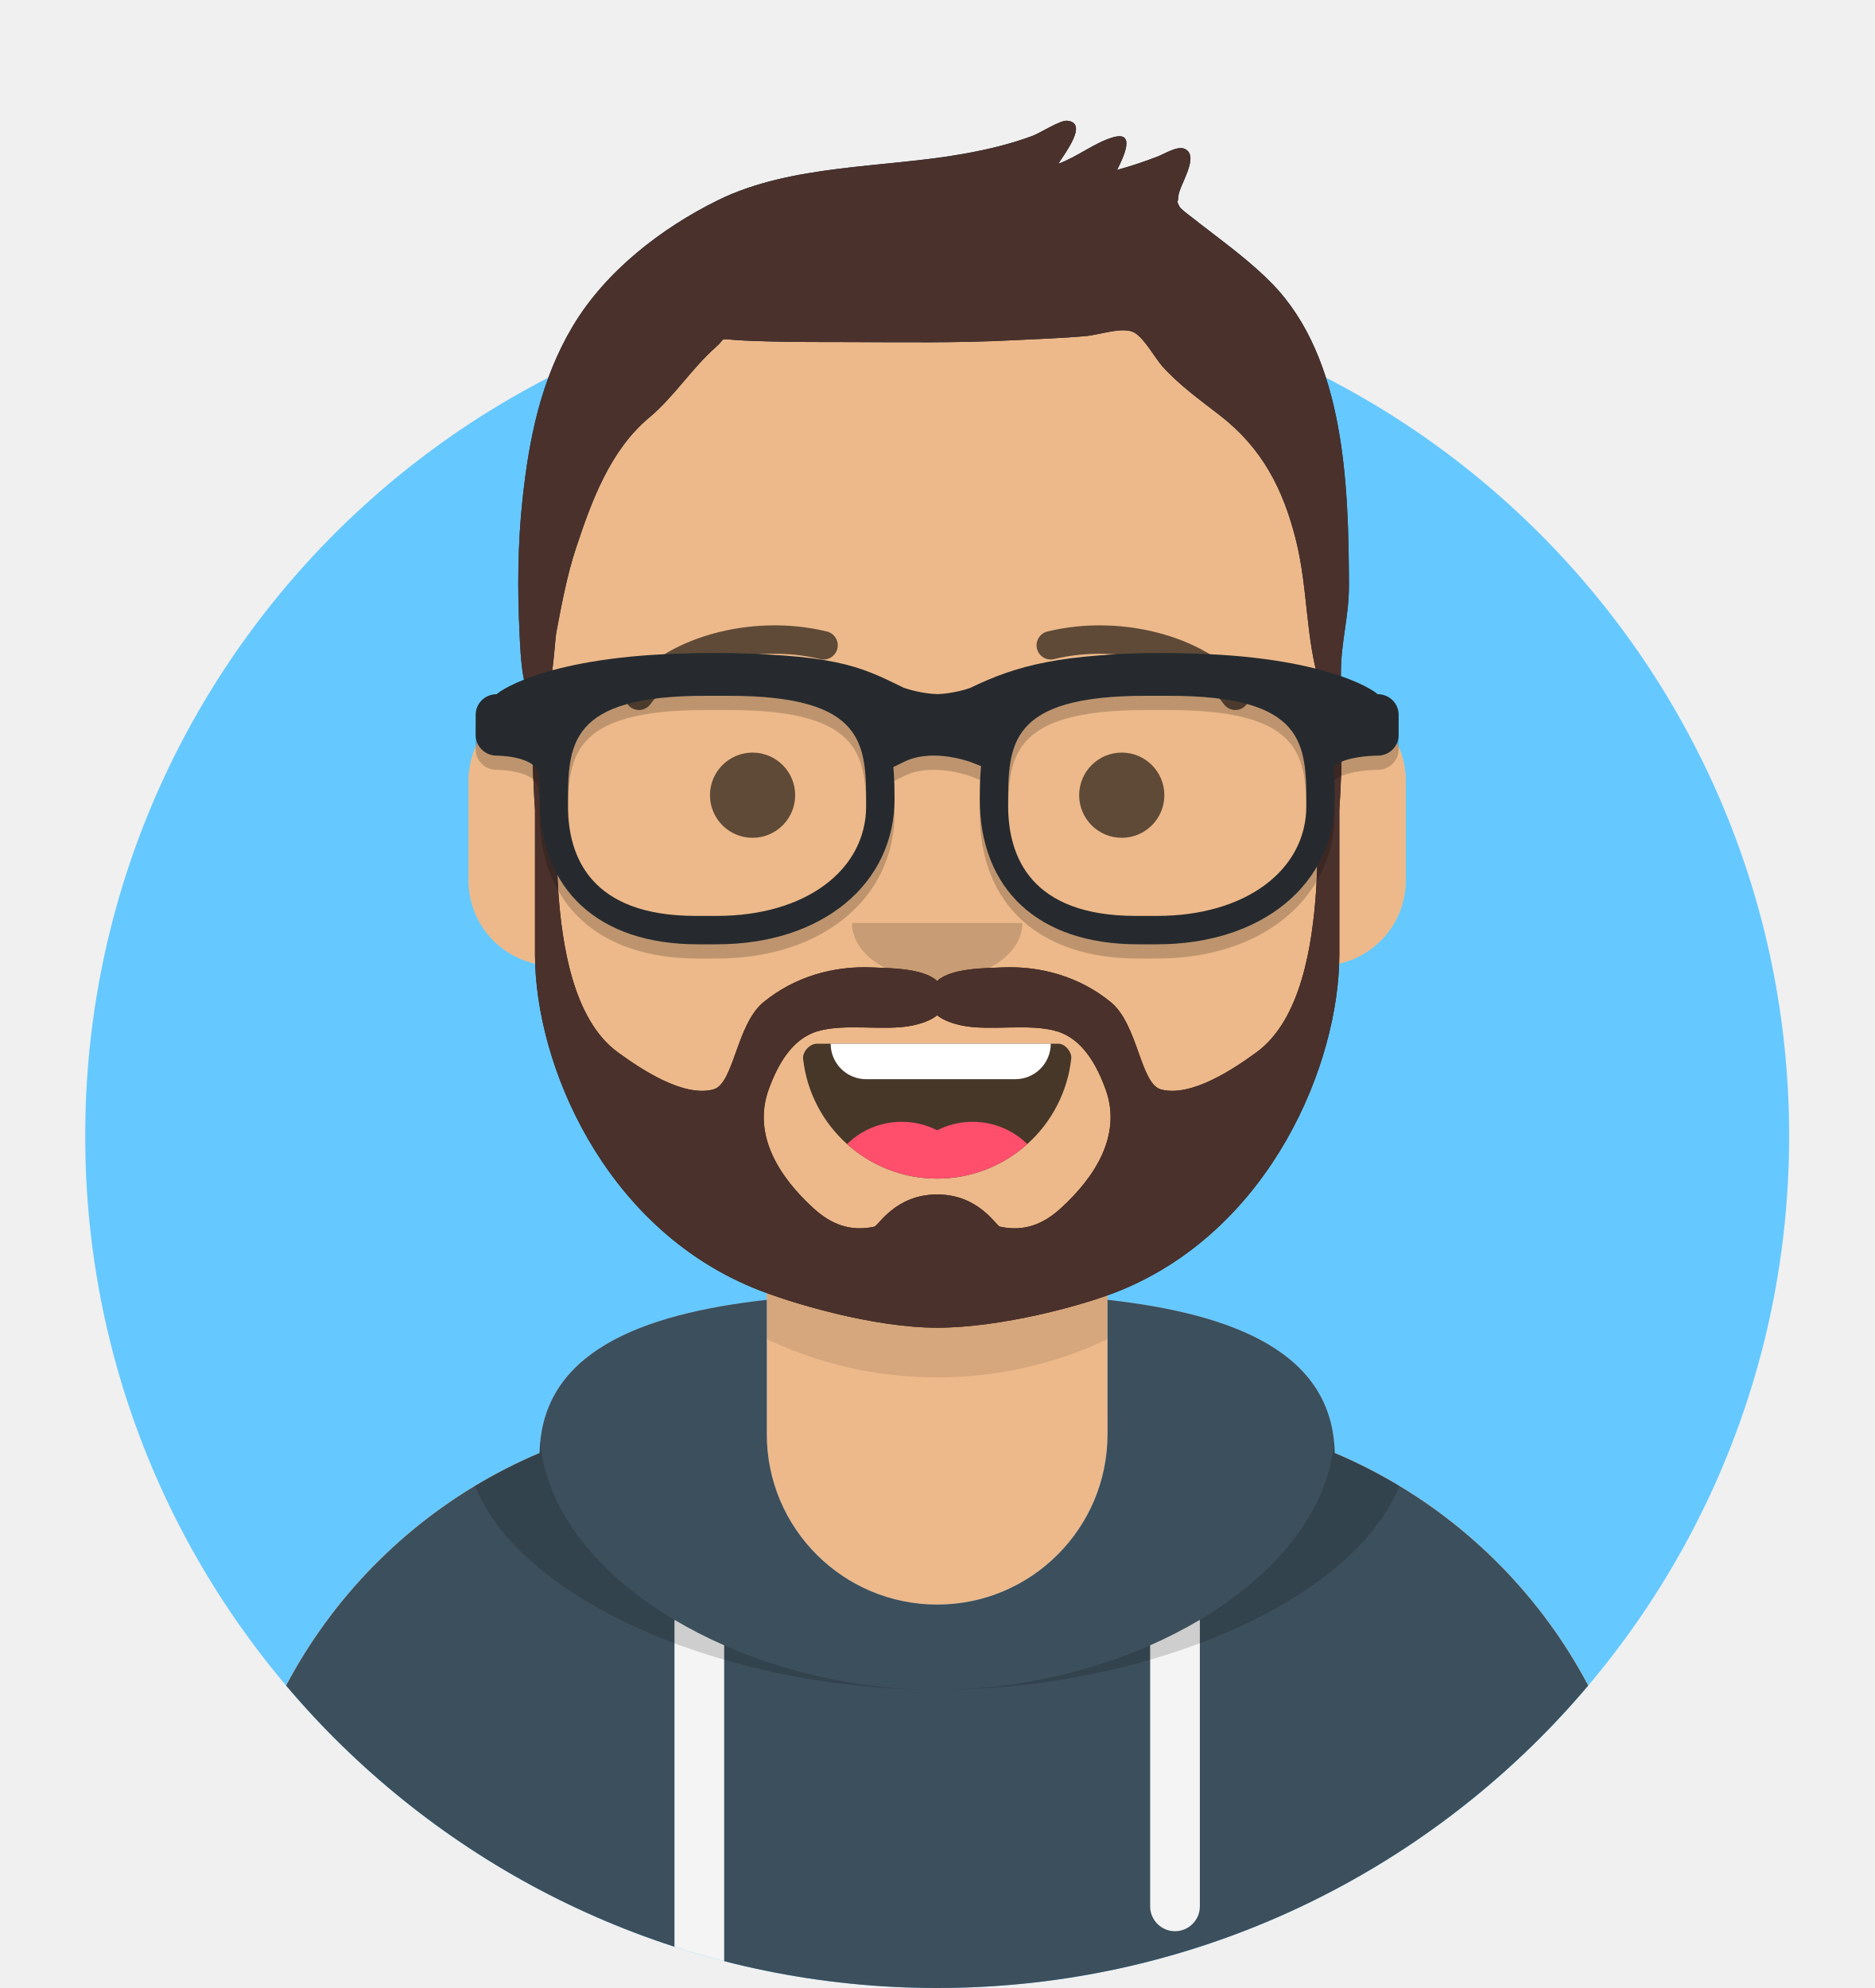
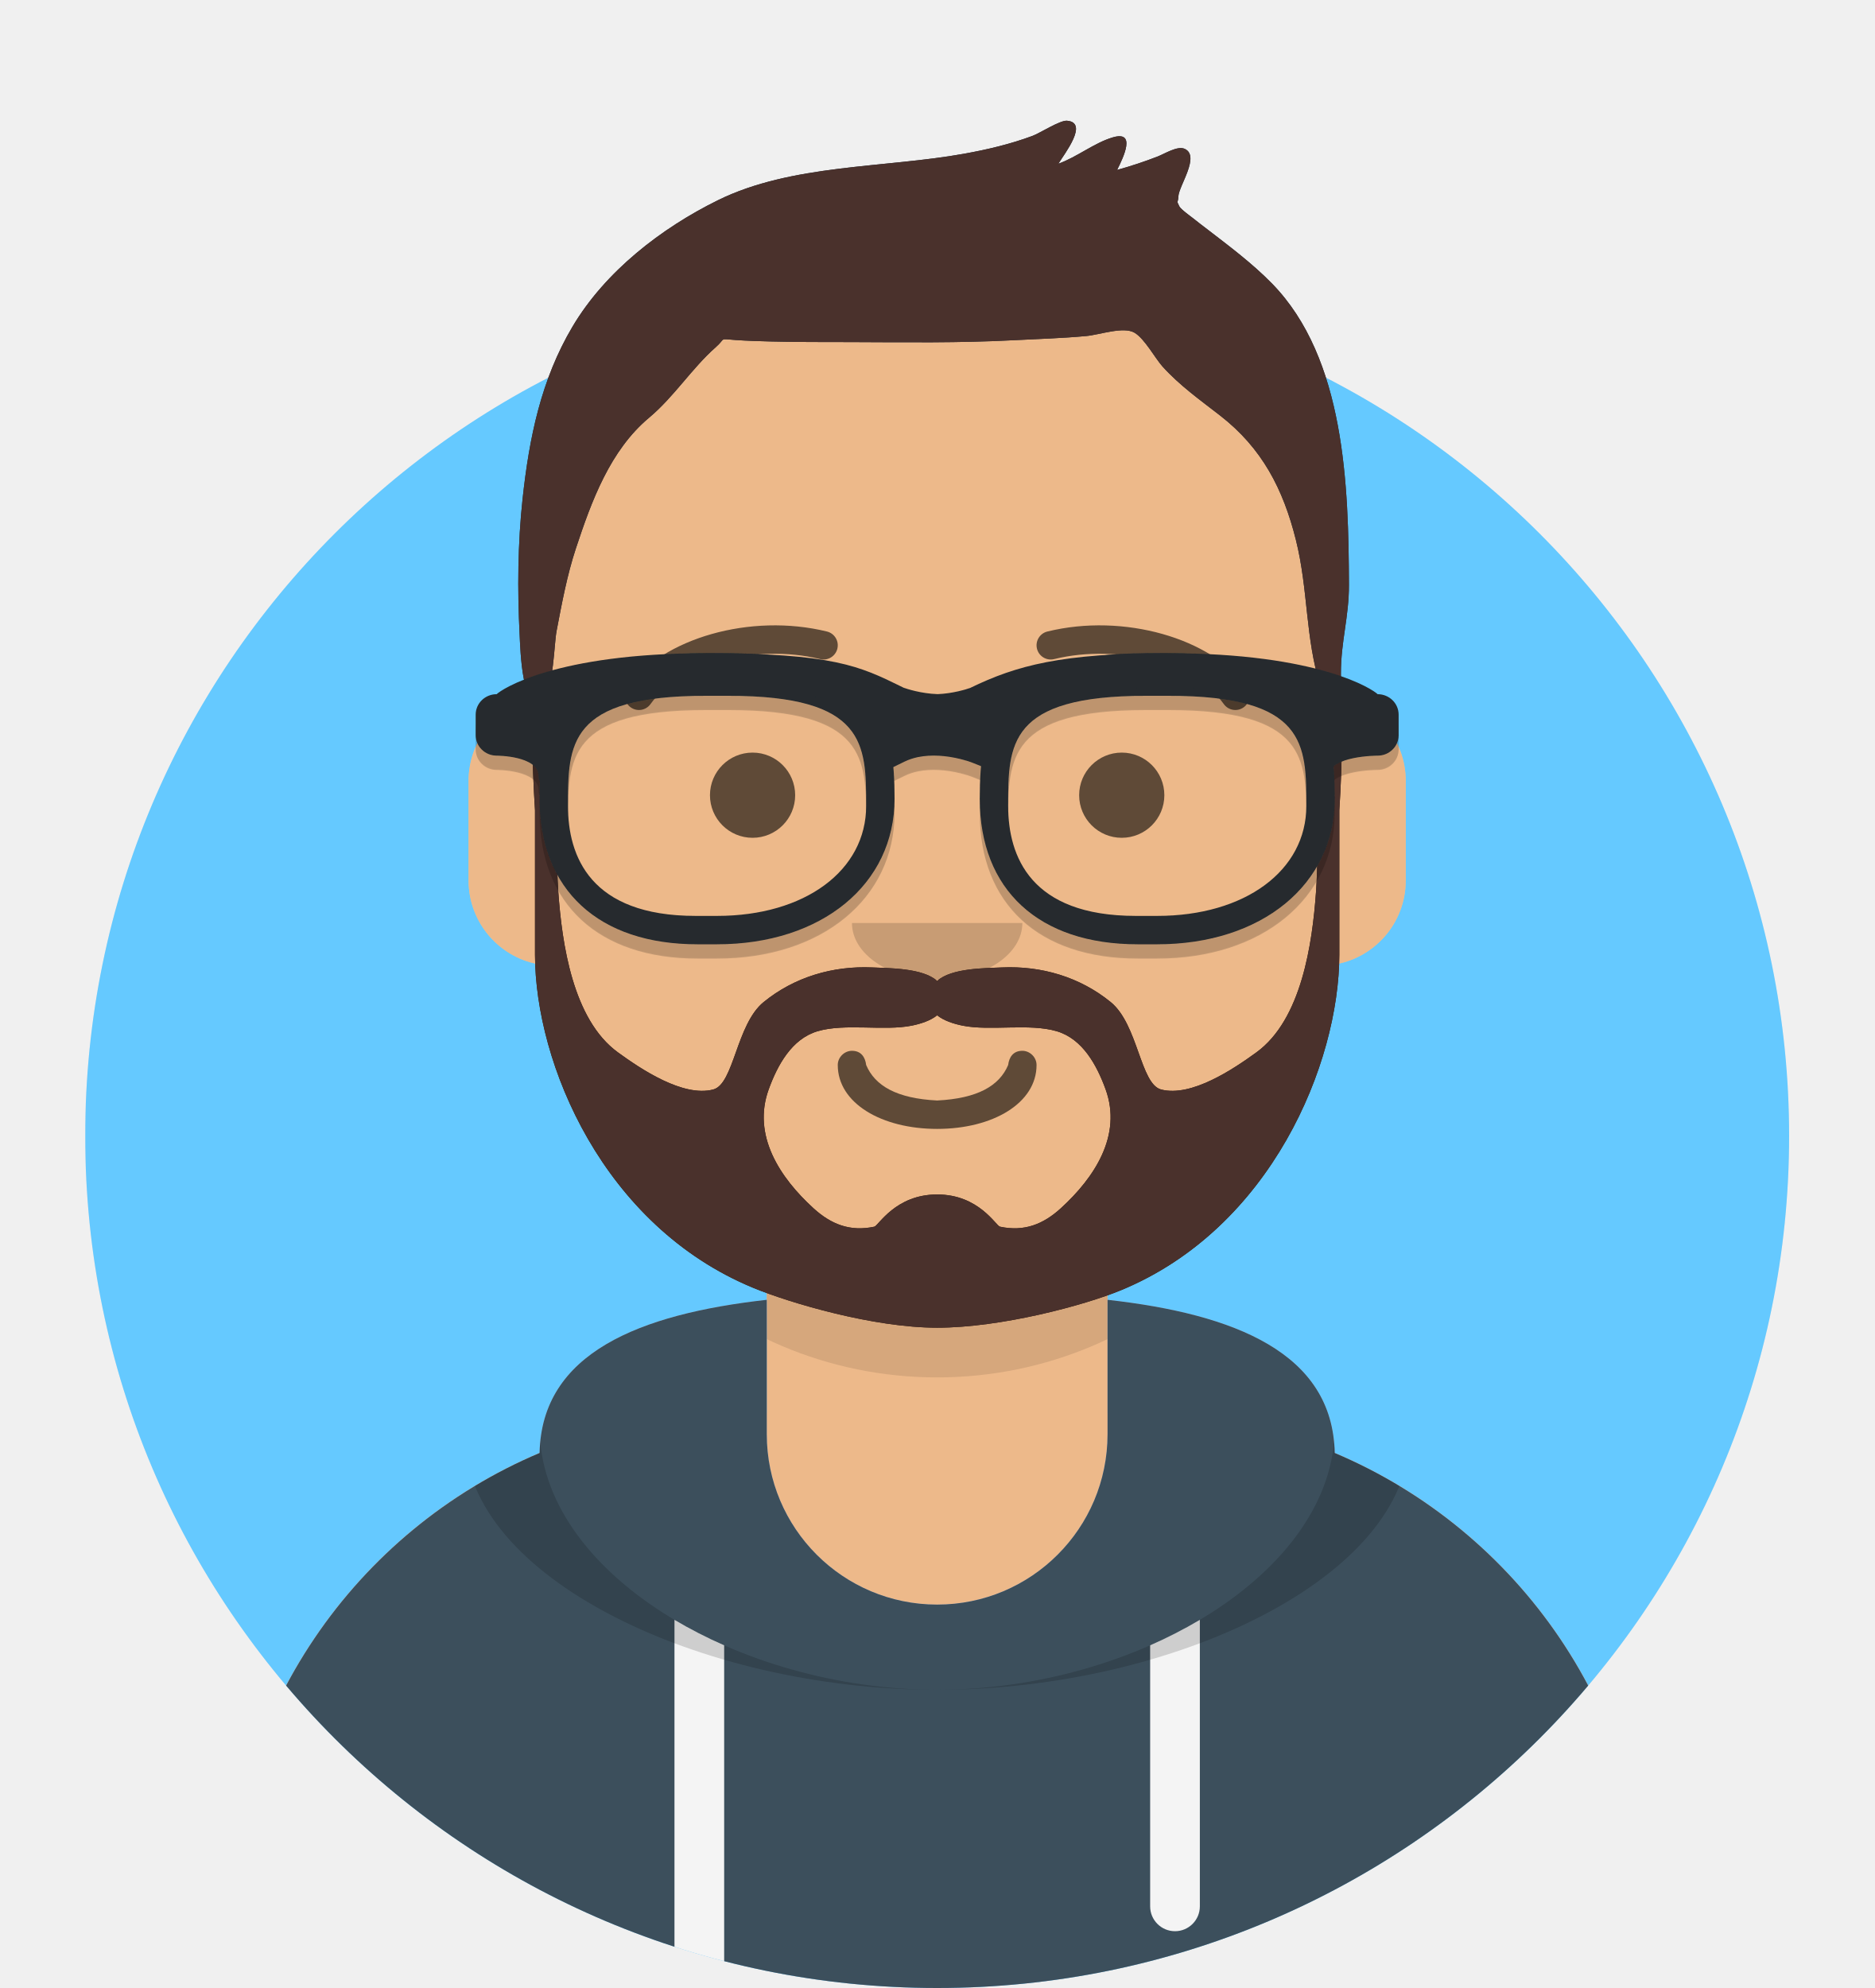
<svg xmlns="http://www.w3.org/2000/svg" xmlns:xlink="http://www.w3.org/1999/xlink" width="264px" height="280px" viewBox="0 0 264 280" version="1.1">
  <defs>
    <circle id="react-path-1" cx="120" cy="120" r="120" />
    <path d="M12,160 C12,226.274 65.726,280 132,280 C198.274,280 252,226.274 252,160 L264,160 L264,-1.42108547e-14 L-3.19744231e-14,-1.42108547e-14 L-3.19744231e-14,160 L12,160 Z" id="react-path-2" />
    <path d="M124,144.611 L124,163 L128,163 L128,163 C167.765,163 200,195.235 200,235 L200,244 L0,244 L0,235 C-4.86974701e-15,195.235 32.235,163 72,163 L72,163 L76,163 L76,144.611 C58.763,136.422 46.372,119.687 44.305,99.881 C38.48,99.058 34,94.052 34,88 L34,74 C34,68.054 38.325,63.118 44,62.166 L44,56 L44,56 C44,25.072 69.072,5.68137151e-15 100,0 L100,0 L100,0 C130.928,-5.68137151e-15 156,25.072 156,56 L156,62.166 C161.675,63.118 166,68.054 166,74 L166,88 C166,94.052 161.52,99.058 155.695,99.881 C153.628,119.687 141.237,136.422 124,144.611 Z" id="react-path-3" />
  </defs>
  <g id="Avataaar" stroke="none" stroke-width="1" fill="none" fill-rule="evenodd">
    <g transform="translate(-825, -1100)" id="Avataaar/Circle">
      <g transform="translate(825, 1100)">
        <g id="Circle" stroke-width="1" fill-rule="evenodd" transform="translate(12, 40)">
          <mask id="react-mask-4" fill="white">
            <use xlink:href="#react-path-1" />
          </mask>
          <use id="Circle-Background" fill="#E6E6E6" xlink:href="#react-path-1" />
          <g id="Color/Palette/Blue-01" mask="url(#react-mask-4)" fill="#65C9FF">
            <rect id="🖍Color" x="0" y="0" width="240" height="240" />
          </g>
        </g>
        <mask id="react-mask-5" fill="white">
          <use xlink:href="#react-path-2" />
        </mask>
        <g id="Mask" />
        <g id="Avataaar" stroke-width="1" fill-rule="evenodd" mask="url(#react-mask-5)">
          <g id="Body" transform="translate(32, 36)">
            <mask id="react-mask-6" fill="white">
              <use xlink:href="#react-path-3" />
            </mask>
            <use fill="#D0C6AC" xlink:href="#react-path-3" />
            <g id="Skin/👶🏽-03-Brown" mask="url(#react-mask-6)" fill="#EDB98A">
              <g transform="translate(0, 0)" id="Color">
                <rect x="0" y="0" width="264" height="280" />
              </g>
            </g>
            <path d="M156,79 L156,102 C156,132.928 130.928,158 100,158 C69.072,158 44,132.928 44,102 L44,79 L44,94 C44,124.928 69.072,150 100,150 C130.928,150 156,124.928 156,94 L156,79 Z" id="Neck-Shadow" fill-opacity="0.1" fill="#000000" mask="url(#react-mask-6)" />
          </g>
          <g id="Clothing/Hoodie" transform="translate(0, 170)">
            <defs>
-               <path d="M108,13.071 C90.081,15.076 76.28,20.552 76.004,34.645 C50.146,45.568 32,71.165 32,100.999 L32,100.999 L32,110 L232,110 L232,100.999 C232,71.165 213.854,45.568 187.996,34.645 C187.72,20.552 173.919,15.076 156,13.071 L156,32 L156,32 C156,45.255 145.255,56 132,56 L132,56 C118.745,56 108,45.255 108,32 L108,13.071 Z" id="react-path-69" />
+               <path d="M108,13.071 C90.081,15.076 76.28,20.552 76.004,34.645 C50.146,45.568 32,71.165 32,100.999 L32,100.999 L32,110 L232,110 L232,100.999 C232,71.165 213.854,45.568 187.996,34.645 C187.72,20.552 173.919,15.076 156,13.071 L156,32 L156,32 C156,45.255 145.255,56 132,56 L132,56 C118.745,56 108,45.255 108,32 L108,13.071 Z" id="react-path-81" />
            </defs>
-             <mask id="react-mask-70" fill="white">
-               <use xlink:href="#react-path-69" />
+             <mask id="react-mask-82" fill="white">
+               <use xlink:href="#react-path-81" />
            </mask>
-             <use id="Hoodie" fill="#B7C1DB" fill-rule="evenodd" xlink:href="#react-path-69" />
-             <g id="Color/Palette/Gray-01" mask="url(#react-mask-70)" fill-rule="evenodd" fill="#3C4F5C">
+             <use id="Hoodie" fill="#B7C1DB" fill-rule="evenodd" xlink:href="#react-path-81" />
+             <g id="Color/Palette/Gray-01" mask="url(#react-mask-82)" fill-rule="evenodd" fill="#3C4F5C">
              <rect id="🖍Color" x="0" y="0" width="264" height="110" />
            </g>
-             <path d="M102,61.739 L102,110 L95,110 L95,58.15 C97.204,59.46 99.547,60.661 102,61.739 Z M169,58.15 L169,98.5 C169,100.433 167.433,102 165.5,102 C163.567,102 162,100.433 162,98.5 L162,61.739 C164.453,60.661 166.796,59.46 169,58.15 Z" id="Straps" fill="#F4F4F4" fill-rule="evenodd" mask="url(#react-mask-70)" />
-             <path d="M90.96,12.724 C75.909,15.571 65.5,21.243 65.5,32.308 C65.5,52.02 98.538,68 132,68 C165.462,68 198.5,52.02 198.5,32.308 C198.5,21.243 188.091,15.571 173.04,12.724 C182.125,16.074 188,21.706 188,31.077 C188,51.469 160.179,68 132,68 C103.821,68 76,51.469 76,31.077 C76,21.706 81.875,16.074 90.96,12.724 Z" id="Shadow" fill-opacity="0.16" fill="#000000" fill-rule="evenodd" mask="url(#react-mask-70)" />
+             <path d="M102,61.739 L102,110 L95,110 L95,58.15 C97.204,59.46 99.547,60.661 102,61.739 Z M169,58.15 L169,98.5 C169,100.433 167.433,102 165.5,102 C163.567,102 162,100.433 162,98.5 L162,61.739 C164.453,60.661 166.796,59.46 169,58.15 Z" id="Straps" fill="#F4F4F4" fill-rule="evenodd" mask="url(#react-mask-82)" />
+             <path d="M90.96,12.724 C75.909,15.571 65.5,21.243 65.5,32.308 C65.5,52.02 98.538,68 132,68 C165.462,68 198.5,52.02 198.5,32.308 C198.5,21.243 188.091,15.571 173.04,12.724 C182.125,16.074 188,21.706 188,31.077 C188,51.469 160.179,68 132,68 C103.821,68 76,51.469 76,31.077 C76,21.706 81.875,16.074 90.96,12.724 Z" id="Shadow" fill-opacity="0.16" fill="#000000" fill-rule="evenodd" mask="url(#react-mask-82)" />
          </g>
          <g id="Face" transform="translate(76, 82)" fill="#000000">
-             <g id="Mouth/Smile" transform="translate(2, 52)">
-               <defs>
-                 <path d="M35.118,15.128 C36.176,24.62 44.226,32 54,32 C63.804,32 71.874,24.574 72.892,15.04 C72.974,14.273 72.117,13 71.043,13 C56.149,13 44.738,13 37.087,13 C36.007,13 35.012,14.178 35.118,15.128 Z" id="react-path-73" />
-               </defs>
-               <mask id="react-mask-74" fill="white">
-                 <use xlink:href="#react-path-73" />
-               </mask>
-               <use id="Mouth" fill-opacity="0.7" fill="#000000" fill-rule="evenodd" xlink:href="#react-path-73" />
-               <rect id="Teeth" fill="#FFFFFF" fill-rule="evenodd" mask="url(#react-mask-74)" x="39" y="2" width="31" height="16" rx="5" />
-               <g id="Tongue" stroke-width="1" fill-rule="evenodd" mask="url(#react-mask-74)" fill="#FF4F6D">
-                 <g transform="translate(38, 24)">
-                   <circle cx="11" cy="11" r="11" />
-                   <circle cx="21" cy="11" r="11" />
-                 </g>
-               </g>
+             <g id="Mouth/Twinkle" transform="translate(2, 52)" fill-opacity="0.6" fill-rule="nonzero" fill="#000000">
+               <path d="M40,16 C40,21.372 46.158,25 54,25 C61.842,25 68,21.372 68,16 C68,14.895 67.05,14 66,14 C64.707,14 64.13,14.905 64,16 C62.758,18.938 59.683,20.716 54,21 C48.317,20.716 45.242,18.938 44,16 C43.87,14.905 43.293,14 42,14 C40.95,14 40,14.895 40,16 Z" id="Mouth" />
            </g>
            <g id="Nose/Default" transform="translate(28, 40)" fill-opacity="0.16">
              <path d="M16,8 C16,12.418 21.373,16 28,16 L28,16 C34.627,16 40,12.418 40,8" id="Nose" />
            </g>
            <g id="Eyes/Default-😀" transform="translate(0, 8)" fill-opacity="0.6">
              <circle id="Eye" cx="30" cy="22" r="6" />
              <circle id="Eye" cx="82" cy="22" r="6" />
            </g>
            <g id="Eyebrow/Outline/Default" fill-opacity="0.6">
              <g id="I-Browse" transform="translate(12, 6)">
                <path d="M3.63,11.159 C7.545,5.65 18.278,2.561 27.523,4.831 C28.596,5.095 29.679,4.439 29.942,3.366 C30.206,2.293 29.55,1.21 28.477,0.947 C17.74,-1.69 5.312,1.887 0.37,8.841 C-0.27,9.742 -0.059,10.99 0.841,11.63 C1.742,12.27 2.99,12.059 3.63,11.159 Z" id="Eyebrow" fill-rule="nonzero" />
                <path d="M61.63,11.159 C65.545,5.65 76.278,2.561 85.523,4.831 C86.596,5.095 87.679,4.439 87.942,3.366 C88.206,2.293 87.55,1.21 86.477,0.947 C75.74,-1.69 63.312,1.887 58.37,8.841 C57.73,9.742 57.941,10.99 58.841,11.63 C59.742,12.27 60.99,12.059 61.63,11.159 Z" id="Eyebrow" fill-rule="nonzero" transform="translate(73.00015, 6.039198) scale(-1, 1) translate(-73.00015, -6.039198) " />
              </g>
            </g>
          </g>
          <g id="Top" stroke-width="1" fill-rule="evenodd">
            <defs>
-               <rect id="react-path-49" x="0" y="0" width="264" height="280" />
-               <path d="M180.15,39.92 C177.39,37.1 174.186,34.707 171.069,32.307 C170.382,31.777 169.683,31.261 169.011,30.712 C168.858,30.587 167.292,29.466 167.105,29.053 C166.654,28.06 166.915,28.833 166.977,27.649 C167.056,26.151 170.111,21.919 167.831,20.949 C166.828,20.522 165.04,21.658 164.078,22.033 C162.196,22.767 160.292,23.393 158.347,23.933 C159.279,22.076 161.055,18.359 157.716,19.354 C155.114,20.129 152.69,22.122 150.076,23.059 C150.941,21.642 154.4,17.248 151.274,17.002 C150.302,16.926 147.471,18.75 146.424,19.14 C143.287,20.305 140.083,21.059 136.79,21.653 C125.592,23.671 112.497,23.095 102.137,28.193 C94.149,32.124 86.263,38.222 81.648,45.988 C77.201,53.473 75.538,61.664 74.607,70.241 C73.924,76.536 73.868,83.043 74.188,89.36 C74.292,91.43 74.525,100.971 77.532,98.081 C79.03,96.642 79.019,90.828 79.396,88.86 C80.147,84.945 80.87,81.013 82.122,77.223 C84.328,70.544 86.931,63.43 92.427,58.83 C95.954,55.878 98.431,51.889 101.806,48.911 C103.322,47.574 102.165,47.713 104.603,47.889 C106.241,48.006 107.885,48.051 109.526,48.094 C113.322,48.193 117.124,48.168 120.921,48.181 C128.568,48.209 136.179,48.317 143.819,47.916 C147.214,47.739 150.618,47.642 154.004,47.328 C155.895,47.153 159.251,45.941 160.808,46.867 C162.233,47.714 163.713,50.482 164.736,51.615 C167.154,54.294 170.036,56.339 172.862,58.535 C178.757,63.115 181.732,68.867 183.523,76.023 C185.306,83.153 184.806,89.768 187.013,96.785 C187.402,98.018 188.429,100.145 189.695,98.239 C189.93,97.885 189.87,95.939 189.87,94.819 C189.87,90.3 191.014,86.908 191,82.359 C190.944,68.527 190.496,50.491 180.15,39.92 Z" id="react-path-48" />
-               <filter x="-0.8%" y="-2.0%" width="101.5%" height="108.0%" filterUnits="objectBoundingBox" id="react-filter-45">
+               <rect id="react-path-69" x="0" y="0" width="264" height="280" />
+               <path d="M180.15,39.92 C177.39,37.1 174.186,34.707 171.069,32.307 C170.382,31.777 169.683,31.261 169.011,30.712 C168.858,30.587 167.292,29.466 167.105,29.053 C166.654,28.06 166.915,28.833 166.977,27.649 C167.056,26.151 170.111,21.919 167.831,20.949 C166.828,20.522 165.04,21.658 164.078,22.033 C162.196,22.767 160.292,23.393 158.347,23.933 C159.279,22.076 161.055,18.359 157.716,19.354 C155.114,20.129 152.69,22.122 150.076,23.059 C150.941,21.642 154.4,17.248 151.274,17.002 C150.302,16.926 147.471,18.75 146.424,19.14 C143.287,20.305 140.083,21.059 136.79,21.653 C125.592,23.671 112.497,23.095 102.137,28.193 C94.149,32.124 86.263,38.222 81.648,45.988 C77.201,53.473 75.538,61.664 74.607,70.241 C73.924,76.536 73.868,83.043 74.188,89.36 C74.292,91.43 74.525,100.971 77.532,98.081 C79.03,96.642 79.019,90.828 79.396,88.86 C80.147,84.945 80.87,81.013 82.122,77.223 C84.328,70.544 86.931,63.43 92.427,58.83 C95.954,55.878 98.431,51.889 101.806,48.911 C103.322,47.574 102.165,47.713 104.603,47.889 C106.241,48.006 107.885,48.051 109.526,48.094 C113.322,48.193 117.124,48.168 120.921,48.181 C128.568,48.209 136.179,48.317 143.819,47.916 C147.214,47.739 150.618,47.642 154.004,47.328 C155.895,47.153 159.251,45.941 160.808,46.867 C162.233,47.714 163.713,50.482 164.736,51.615 C167.154,54.294 170.036,56.339 172.862,58.535 C178.757,63.115 181.732,68.867 183.523,76.023 C185.306,83.153 184.806,89.768 187.013,96.785 C187.402,98.018 188.429,100.145 189.695,98.239 C189.93,97.885 189.87,95.939 189.87,94.819 C189.87,90.3 191.014,86.908 191,82.359 C190.944,68.527 190.496,50.491 180.15,39.92 Z" id="react-path-68" />
+               <filter x="-0.8%" y="-2.0%" width="101.5%" height="108.0%" filterUnits="objectBoundingBox" id="react-filter-65">
                <feOffset dx="0" dy="2" in="SourceAlpha" result="shadowOffsetOuter1" />
                <feColorMatrix values="0 0 0 0 0   0 0 0 0 0   0 0 0 0 0  0 0 0 0.16 0" type="matrix" in="shadowOffsetOuter1" result="shadowMatrixOuter1" />
                <feMerge>
                  <feMergeNode in="shadowMatrixOuter1" />
                  <feMergeNode in="SourceGraphic" />
                </feMerge>
              </filter>
            </defs>
-             <mask id="react-mask-47" fill="white">
-               <use xlink:href="#react-path-49" />
+             <mask id="react-mask-67" fill="white">
+               <use xlink:href="#react-path-69" />
            </mask>
            <g id="Mask" />
-             <g id="Top/Short-Hair/Short-Flat" mask="url(#react-mask-47)">
+             <g id="Top/Short-Hair/Short-Flat" mask="url(#react-mask-67)">
              <g transform="translate(-1, 0)">
                <g id="Facial-Hair/Beard-Light" transform="translate(49, 72)">
                  <defs>
-                     <path d="M101.428,98.169 C98.915,100.463 96.237,101.494 92.853,100.773 C92.271,100.649 89.896,96.235 84,96.235 C78.103,96.235 75.729,100.649 75.147,100.773 C71.762,101.494 69.085,100.463 66.571,98.169 C61.846,93.856 57.917,87.908 60.278,81.419 C61.508,78.037 63.51,74.324 67.151,73.246 C71.038,72.096 76.497,73.244 80.415,72.458 C81.684,72.204 83.071,71.751 84,71 C84.929,71.751 86.316,72.204 87.585,72.458 C91.503,73.244 96.961,72.096 100.849,73.246 C104.49,74.324 106.491,78.037 107.722,81.419 C110.083,87.908 106.154,93.856 101.428,98.169 M140.081,26 C136.671,34.4 137.988,44.858 137.357,53.676 C136.844,60.843 135.337,71.586 128.973,76.215 C125.718,78.582 119.794,82.56 115.542,81.45 C112.615,80.686 112.302,72.29 108.455,69.147 C104.092,65.582 98.643,64.016 93.149,64.258 C90.779,64.362 85.984,64.337 84,66.16 C82.016,64.337 77.222,64.362 74.851,64.258 C69.357,64.016 63.908,65.582 59.545,69.147 C55.698,72.29 55.386,80.686 52.458,81.45 C48.206,82.56 42.282,78.582 39.027,76.215 C32.662,71.586 31.156,60.843 30.643,53.676 C30.012,44.858 31.329,34.4 27.919,26 C26.26,26 27.354,42.129 27.354,42.129 L27.354,62.485 C27.386,77.773 36.935,100.655 58.108,109.393 C63.286,111.53 75.015,115 84,115 C92.985,115 104.714,111.86 109.892,109.723 C131.065,100.986 140.614,77.773 140.646,62.485 L140.646,42.129 C140.646,42.129 141.74,26 140.081,26" id="react-path-66" />
+                     <path d="M101.428,98.169 C98.915,100.463 96.237,101.494 92.853,100.773 C92.271,100.649 89.896,96.235 84,96.235 C78.103,96.235 75.729,100.649 75.147,100.773 C71.762,101.494 69.085,100.463 66.571,98.169 C61.846,93.856 57.917,87.908 60.278,81.419 C61.508,78.037 63.51,74.324 67.151,73.246 C71.038,72.096 76.497,73.244 80.415,72.458 C81.684,72.204 83.071,71.751 84,71 C84.929,71.751 86.316,72.204 87.585,72.458 C91.503,73.244 96.961,72.096 100.849,73.246 C104.49,74.324 106.491,78.037 107.722,81.419 C110.083,87.908 106.154,93.856 101.428,98.169 M140.081,26 C136.671,34.4 137.988,44.858 137.357,53.676 C136.844,60.843 135.337,71.586 128.973,76.215 C125.718,78.582 119.794,82.56 115.542,81.45 C112.615,80.686 112.302,72.29 108.455,69.147 C104.092,65.582 98.643,64.016 93.149,64.258 C90.779,64.362 85.984,64.337 84,66.16 C82.016,64.337 77.222,64.362 74.851,64.258 C69.357,64.016 63.908,65.582 59.545,69.147 C55.698,72.29 55.386,80.686 52.458,81.45 C48.206,82.56 42.282,78.582 39.027,76.215 C32.662,71.586 31.156,60.843 30.643,53.676 C30.012,44.858 31.329,34.4 27.919,26 C26.26,26 27.354,42.129 27.354,42.129 L27.354,62.485 C27.386,77.773 36.935,100.655 58.108,109.393 C63.286,111.53 75.015,115 84,115 C92.985,115 104.714,111.86 109.892,109.723 C131.065,100.986 140.614,77.773 140.646,62.485 L140.646,42.129 C140.646,42.129 141.74,26 140.081,26" id="react-path-78" />
                  </defs>
-                   <mask id="react-mask-65" fill="white">
-                     <use xlink:href="#react-path-66" />
+                   <mask id="react-mask-77" fill="white">
+                     <use xlink:href="#react-path-78" />
                  </mask>
-                   <use id="Lite-Beard" fill="#331B0C" fill-rule="evenodd" xlink:href="#react-path-66" />
-                   <g id="Color/Hair/Brown" mask="url(#react-mask-65)" fill="#4A312C">
+                   <use id="Lite-Beard" fill="#331B0C" fill-rule="evenodd" xlink:href="#react-path-78" />
+                   <g id="Color/Hair/Brown" mask="url(#react-mask-77)" fill="#4A312C">
                    <g transform="translate(-32, 0)" id="Color">
                      <rect x="0" y="0" width="264" height="244" />
                    </g>
                  </g>
                </g>
-                 <mask id="react-mask-46" fill="white">
-                   <use xlink:href="#react-path-48" />
+                 <mask id="react-mask-66" fill="white">
+                   <use xlink:href="#react-path-68" />
                </mask>
-                 <use id="Short-Hair" stroke="none" fill="#1F3140" fill-rule="evenodd" xlink:href="#react-path-48" />
-                 <g id="Skin/👶🏽-03-Brown" mask="url(#react-mask-46)" fill="#4A312C">
+                 <use id="Short-Hair" stroke="none" fill="#1F3140" fill-rule="evenodd" xlink:href="#react-path-68" />
+                 <g id="Skin/👶🏽-03-Brown" mask="url(#react-mask-66)" fill="#4A312C">
                  <g transform="translate(0, 0) " id="Color">
                    <rect x="0" y="0" width="264" height="280" />
                  </g>
                </g>
                <g id="Top/_Resources/Prescription-02" fill="none" transform="translate(62, 85)" stroke-width="1">
                  <defs>
-                     <filter x="-0.8%" y="-2.4%" width="101.5%" height="109.8%" filterUnits="objectBoundingBox" id="react-filter-59">
+                     <filter x="-0.8%" y="-2.4%" width="101.5%" height="109.8%" filterUnits="objectBoundingBox" id="react-filter-75">
                      <feOffset dx="0" dy="2" in="SourceAlpha" result="shadowOffsetOuter1" />
                      <feColorMatrix values="0 0 0 0 0   0 0 0 0 0   0 0 0 0 0  0 0 0 0.2 0" type="matrix" in="shadowOffsetOuter1" result="shadowMatrixOuter1" />
                      <feMerge>
                        <feMergeNode in="shadowMatrixOuter1" />
                        <feMergeNode in="SourceGraphic" />
                      </feMerge>
                    </filter>
                  </defs>
-                   <g id="Wayfarers" filter="url(#react-filter-59)" transform="translate(6, 7)" fill="#252C2F">
+                   <g id="Wayfarers" filter="url(#react-filter-75)" transform="translate(6, 7)" fill="#252C2F">
                    <path d="M34,41 L31.242,41 C17.315,41 9,33.336 9,20.5 C9,10.127 10.817,0 32.53,0 L35.47,0 C57.183,0 59,10.127 59,20.5 C59,32.569 48.721,41 34,41 Z M32.385,6 C13,6 13,12.841 13,21.502 C13,28.572 16.116,37 30.971,37 L34,37 C46.365,37 55,30.627 55,21.502 C55,12.841 55,6 35.615,6 L32.385,6 Z" id="Left" fill-rule="nonzero" />
                    <path d="M96,41 L93.242,41 C79.315,41 71,33.336 71,20.5 C71,10.127 72.817,0 94.53,0 L97.47,0 C119.183,0 121,10.127 121,20.5 C121,32.569 110.721,41 96,41 Z M94.385,6 C75,6 75,12.841 75,21.502 C75,28.572 78.119,37 92.971,37 L96,37 C108.365,37 117,30.627 117,21.502 C117,12.841 117,6 97.615,6 L94.385,6 Z" id="Right" fill-rule="nonzero" />
                    <path d="M2.955,5.772 C3.646,5.096 11.21,0 32.5,0 C50.351,0 54.13,1.853 59.85,4.652 L60.269,4.859 C60.667,4.999 62.7,5.69 65.079,5.766 C67.246,5.673 69.1,5.085 69.642,4.897 C76.17,1.722 82.561,0 97.5,0 C118.79,0 126.354,5.096 127.045,5.772 C128.679,5.772 130,7.062 130,8.657 L130,11.543 C130,13.139 128.679,14.429 127.045,14.429 C127.045,14.429 120.144,14.429 120.144,17.315 C120.144,20.2 118.182,13.139 118.182,11.543 L118.182,8.732 C114.579,7.353 108.128,4.786 97.5,4.786 C85.658,4.786 79.761,6.886 74.702,8.971 L74.759,9.108 L74.756,11.094 L72.539,16.444 L69.8,15.361 C69.556,15.264 69.028,15.09 68.296,14.91 C66.256,14.407 64.159,14.254 62.304,14.634 C61.624,14.774 60.992,14.984 60.413,15.267 L57.77,16.558 L55.127,11.396 L55.244,9.102 L55.325,8.907 C50.962,6.874 46.939,4.786 32.5,4.786 C21.872,4.786 15.422,7.352 11.818,8.731 L11.818,11.543 C11.818,13.139 8.864,20.2 8.864,17.315 C8.864,14.429 2.955,14.429 2.955,14.429 C1.324,14.429 0,13.139 0,11.543 L0,8.657 C0,7.062 1.324,5.772 2.955,5.772 Z" id="Stuff" fill-rule="nonzero" />
                  </g>
                </g>
              </g>
            </g>
          </g>
        </g>
      </g>
    </g>
  </g>
</svg>
